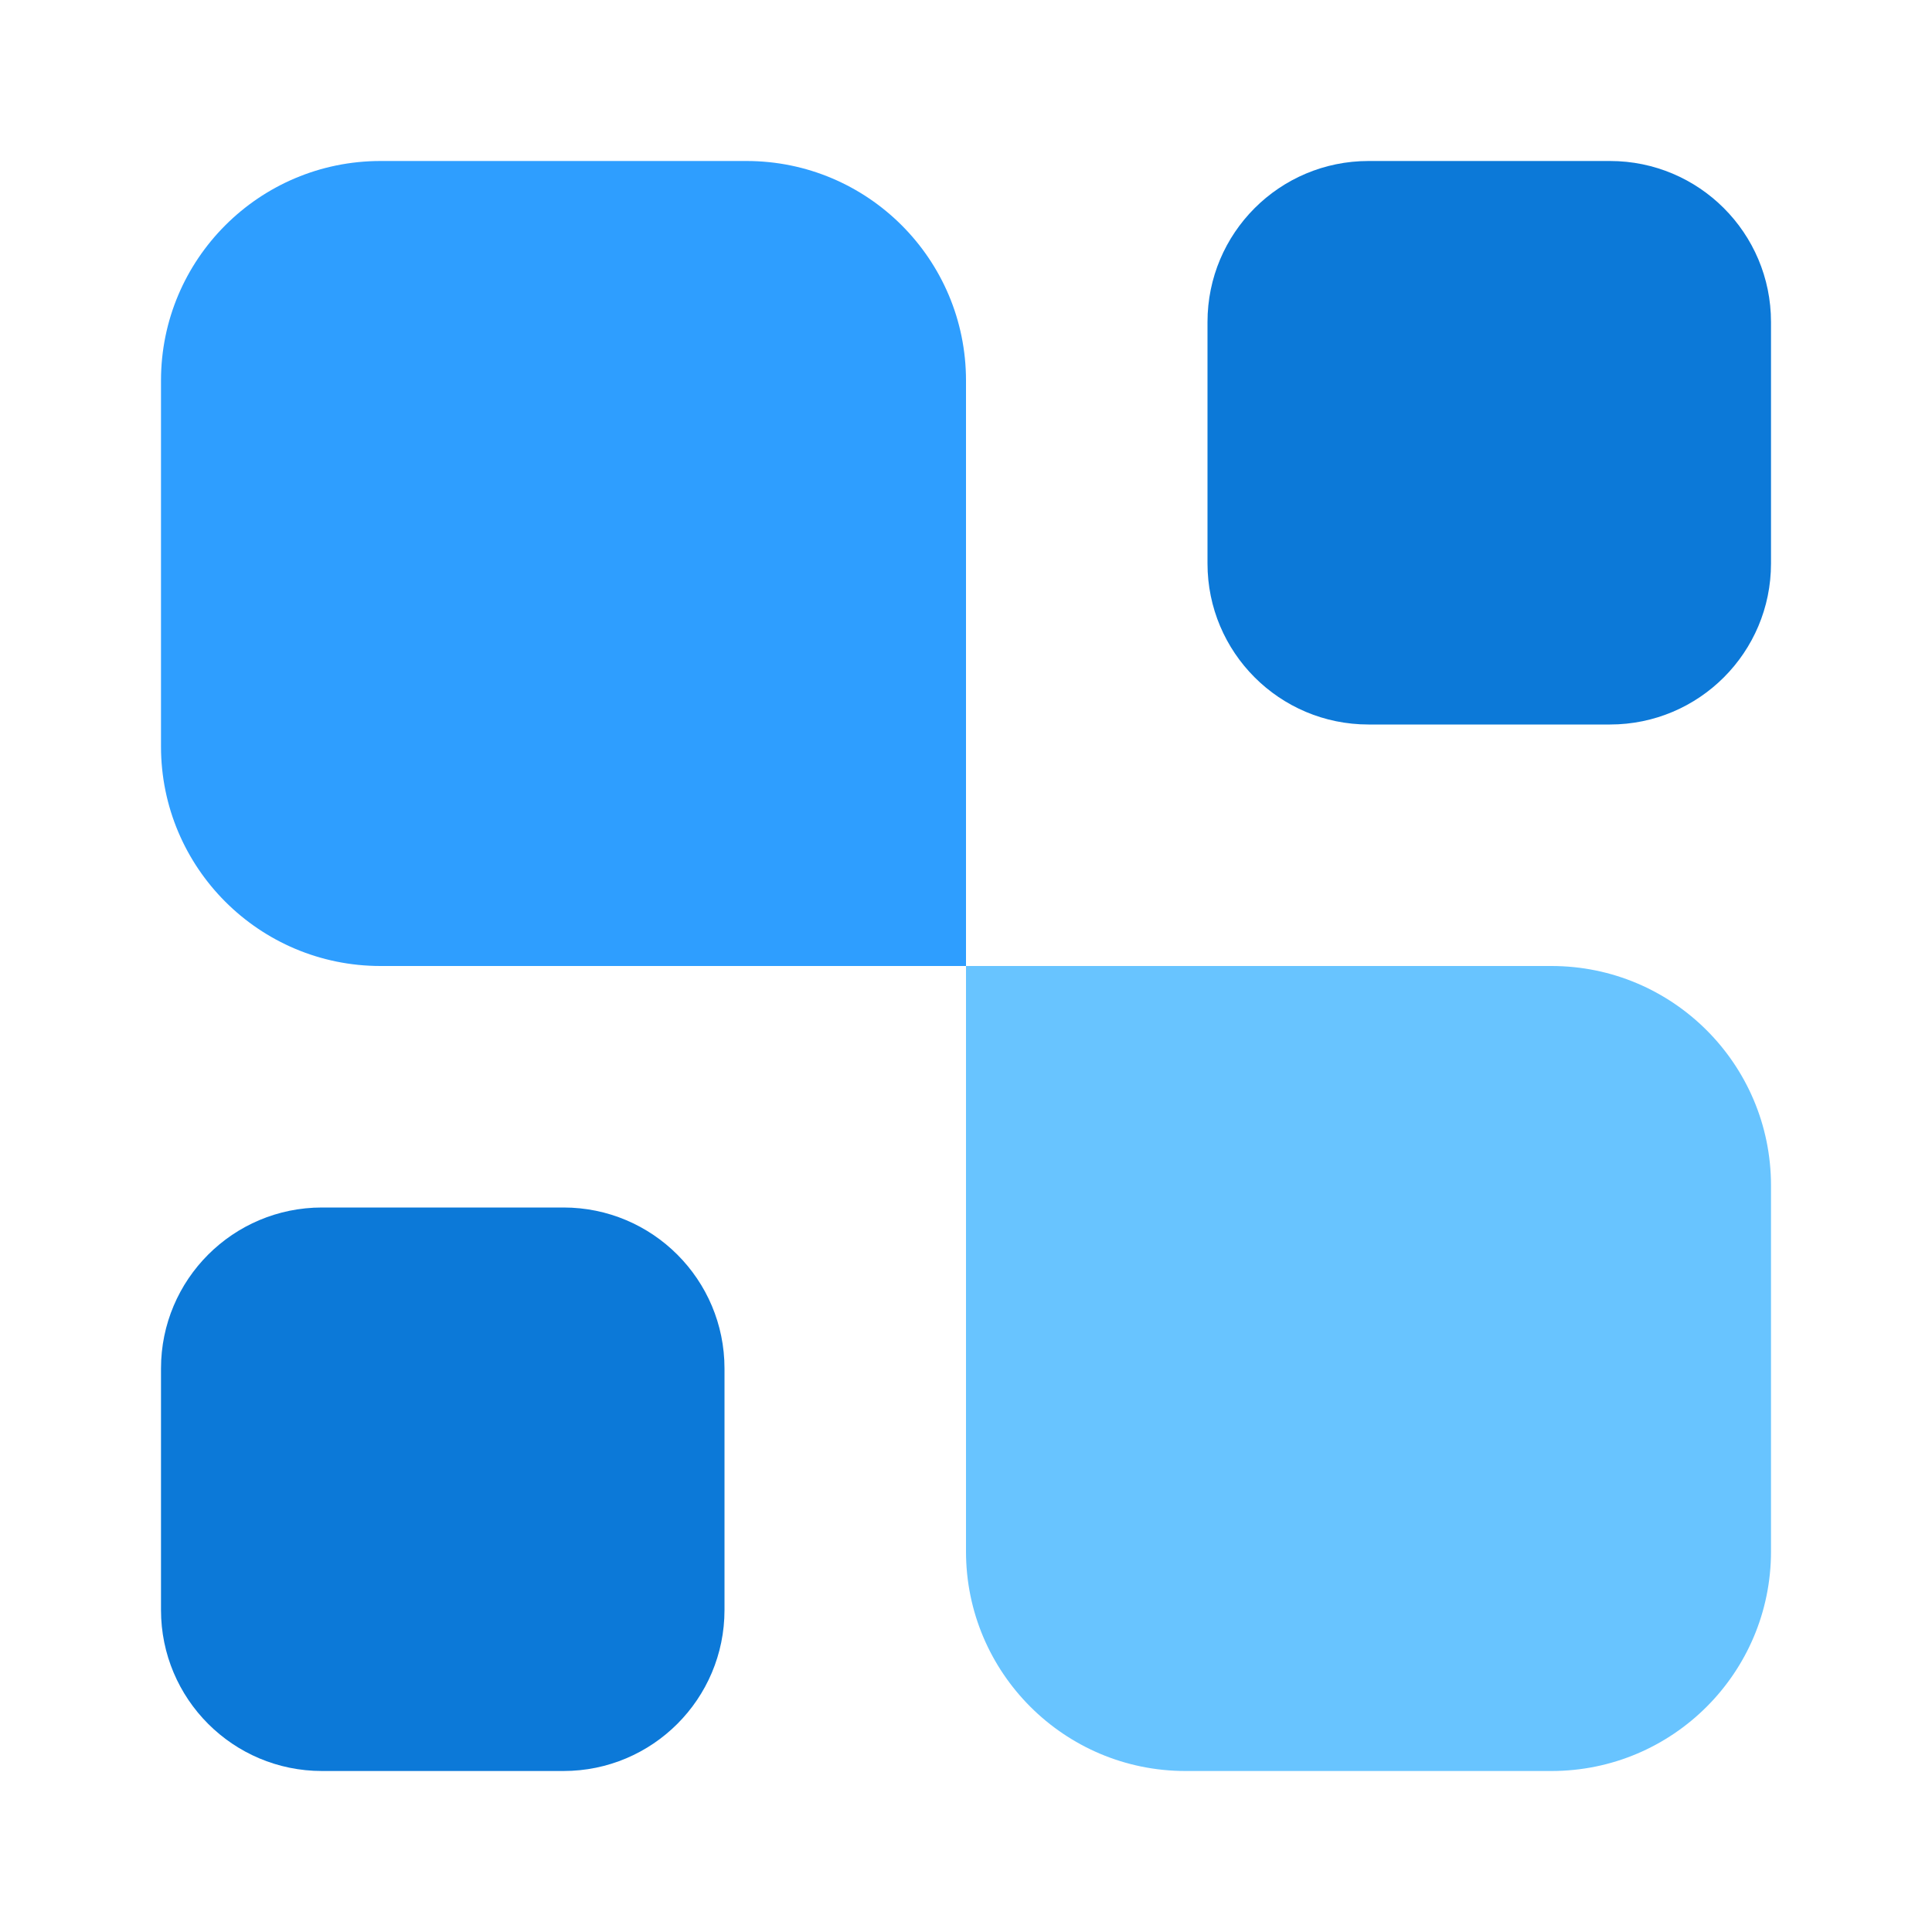
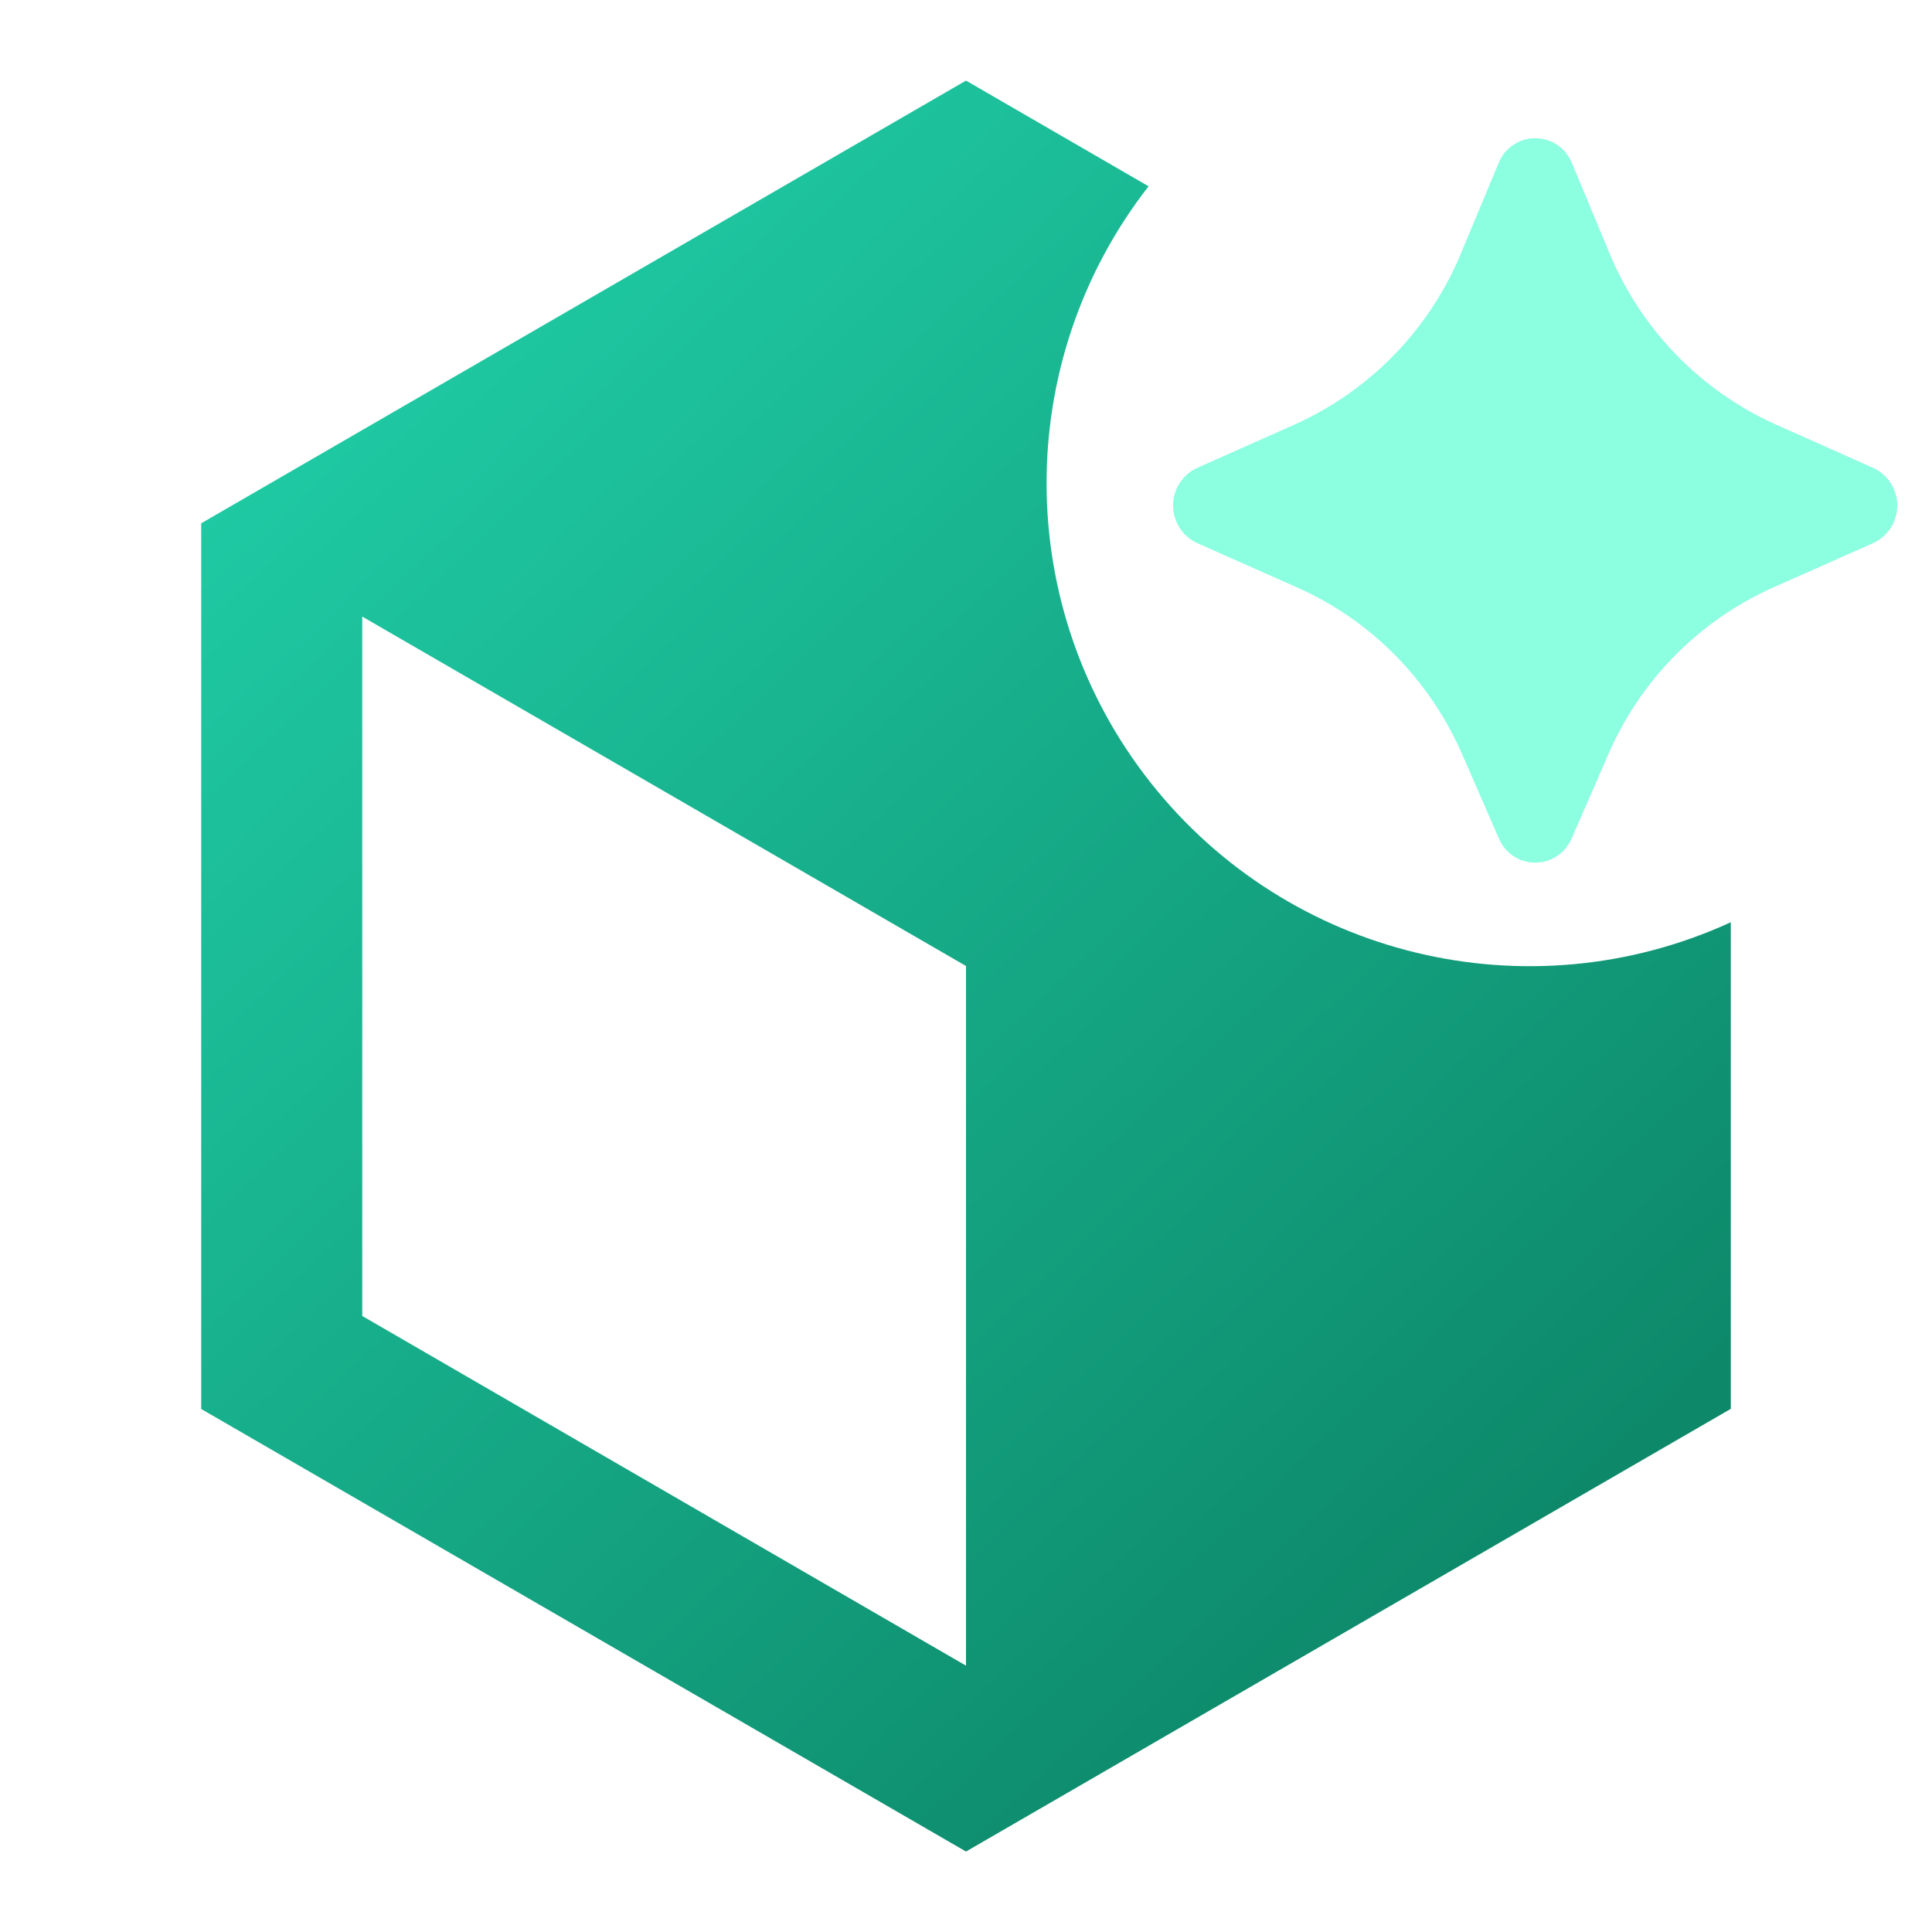
- <svg xmlns="http://www.w3.org/2000/svg" width="24" height="24" viewBox="0 0 24 24" fill="none">
-   <path d="M22 19.273C22 20.779 20.779 22 19.273 22H14.727C13.221 22 12 20.779 12 19.273V12H19.273C20.779 12 22 13.221 22 14.727V19.273Z" fill="#68C4FF" />
-   <path d="M20 2C21.105 2 22 2.895 22 4V7C22 8.105 21.105 9 20 9H17C15.895 9 15 8.105 15 7V4C15 2.895 15.895 2 17 2H20Z" fill="#0C79D8" />
-   <path d="M7 15C8.105 15 9 15.895 9 17V20C9 21.105 8.105 22 7 22H4C2.895 22 2 21.105 2 20V17C2 15.895 2.895 15 4 15H7Z" fill="#0C79D8" />
-   <path d="M12 12H4.727C3.221 12 2 10.779 2 9.273V4.727C2 3.221 3.221 2 4.727 2H9.273C10.779 2 12 3.221 12 4.727V12Z" fill="#2E9EFF" />
+ <svg xmlns="http://www.w3.org/2000/svg" viewBox="0 0 1024 1024">
+   <defs>
+     <linearGradient id="g" x1="106" y1="43" x2="994" y2="981" gradientUnits="userSpaceOnUse">
+       <stop stop-color="#22d6ae" />
+       <stop offset="1" stop-color="#08775a" />
+     </linearGradient>
+   </defs>
+   <path d="M608.768 98.743a256 256 0 0 0 308.59 390.071v257.902L512 981.358 106.642 746.789V277.358L512 42.715l96.768 56.027zM192 697.49L512 882.834V512L192 326.802v370.834z" fill="url(#g)" />
+   <path d="M833.024 444.343l19.383-44.471a171.301 171.301 0 0 1 87.113-88.357l53.394-23.698a21.943 21.943 0 0 0 0-39.79l-51.712-23.04a171.374 171.374 0 0 1-88.357-91.282l-19.749-47.397a20.919 20.919 0 0 0-38.766 0l-19.749 47.397a171.374 171.374 0 0 1-88.357 91.282l-51.785 23.04a21.943 21.943 0 0 0 0 39.79l53.394 23.698c38.766 17.262 69.925 48.713 87.186 88.357l19.383 44.471a20.919 20.919 0 0 0 38.619 0z" fill="#8cffe1" />
</svg>
